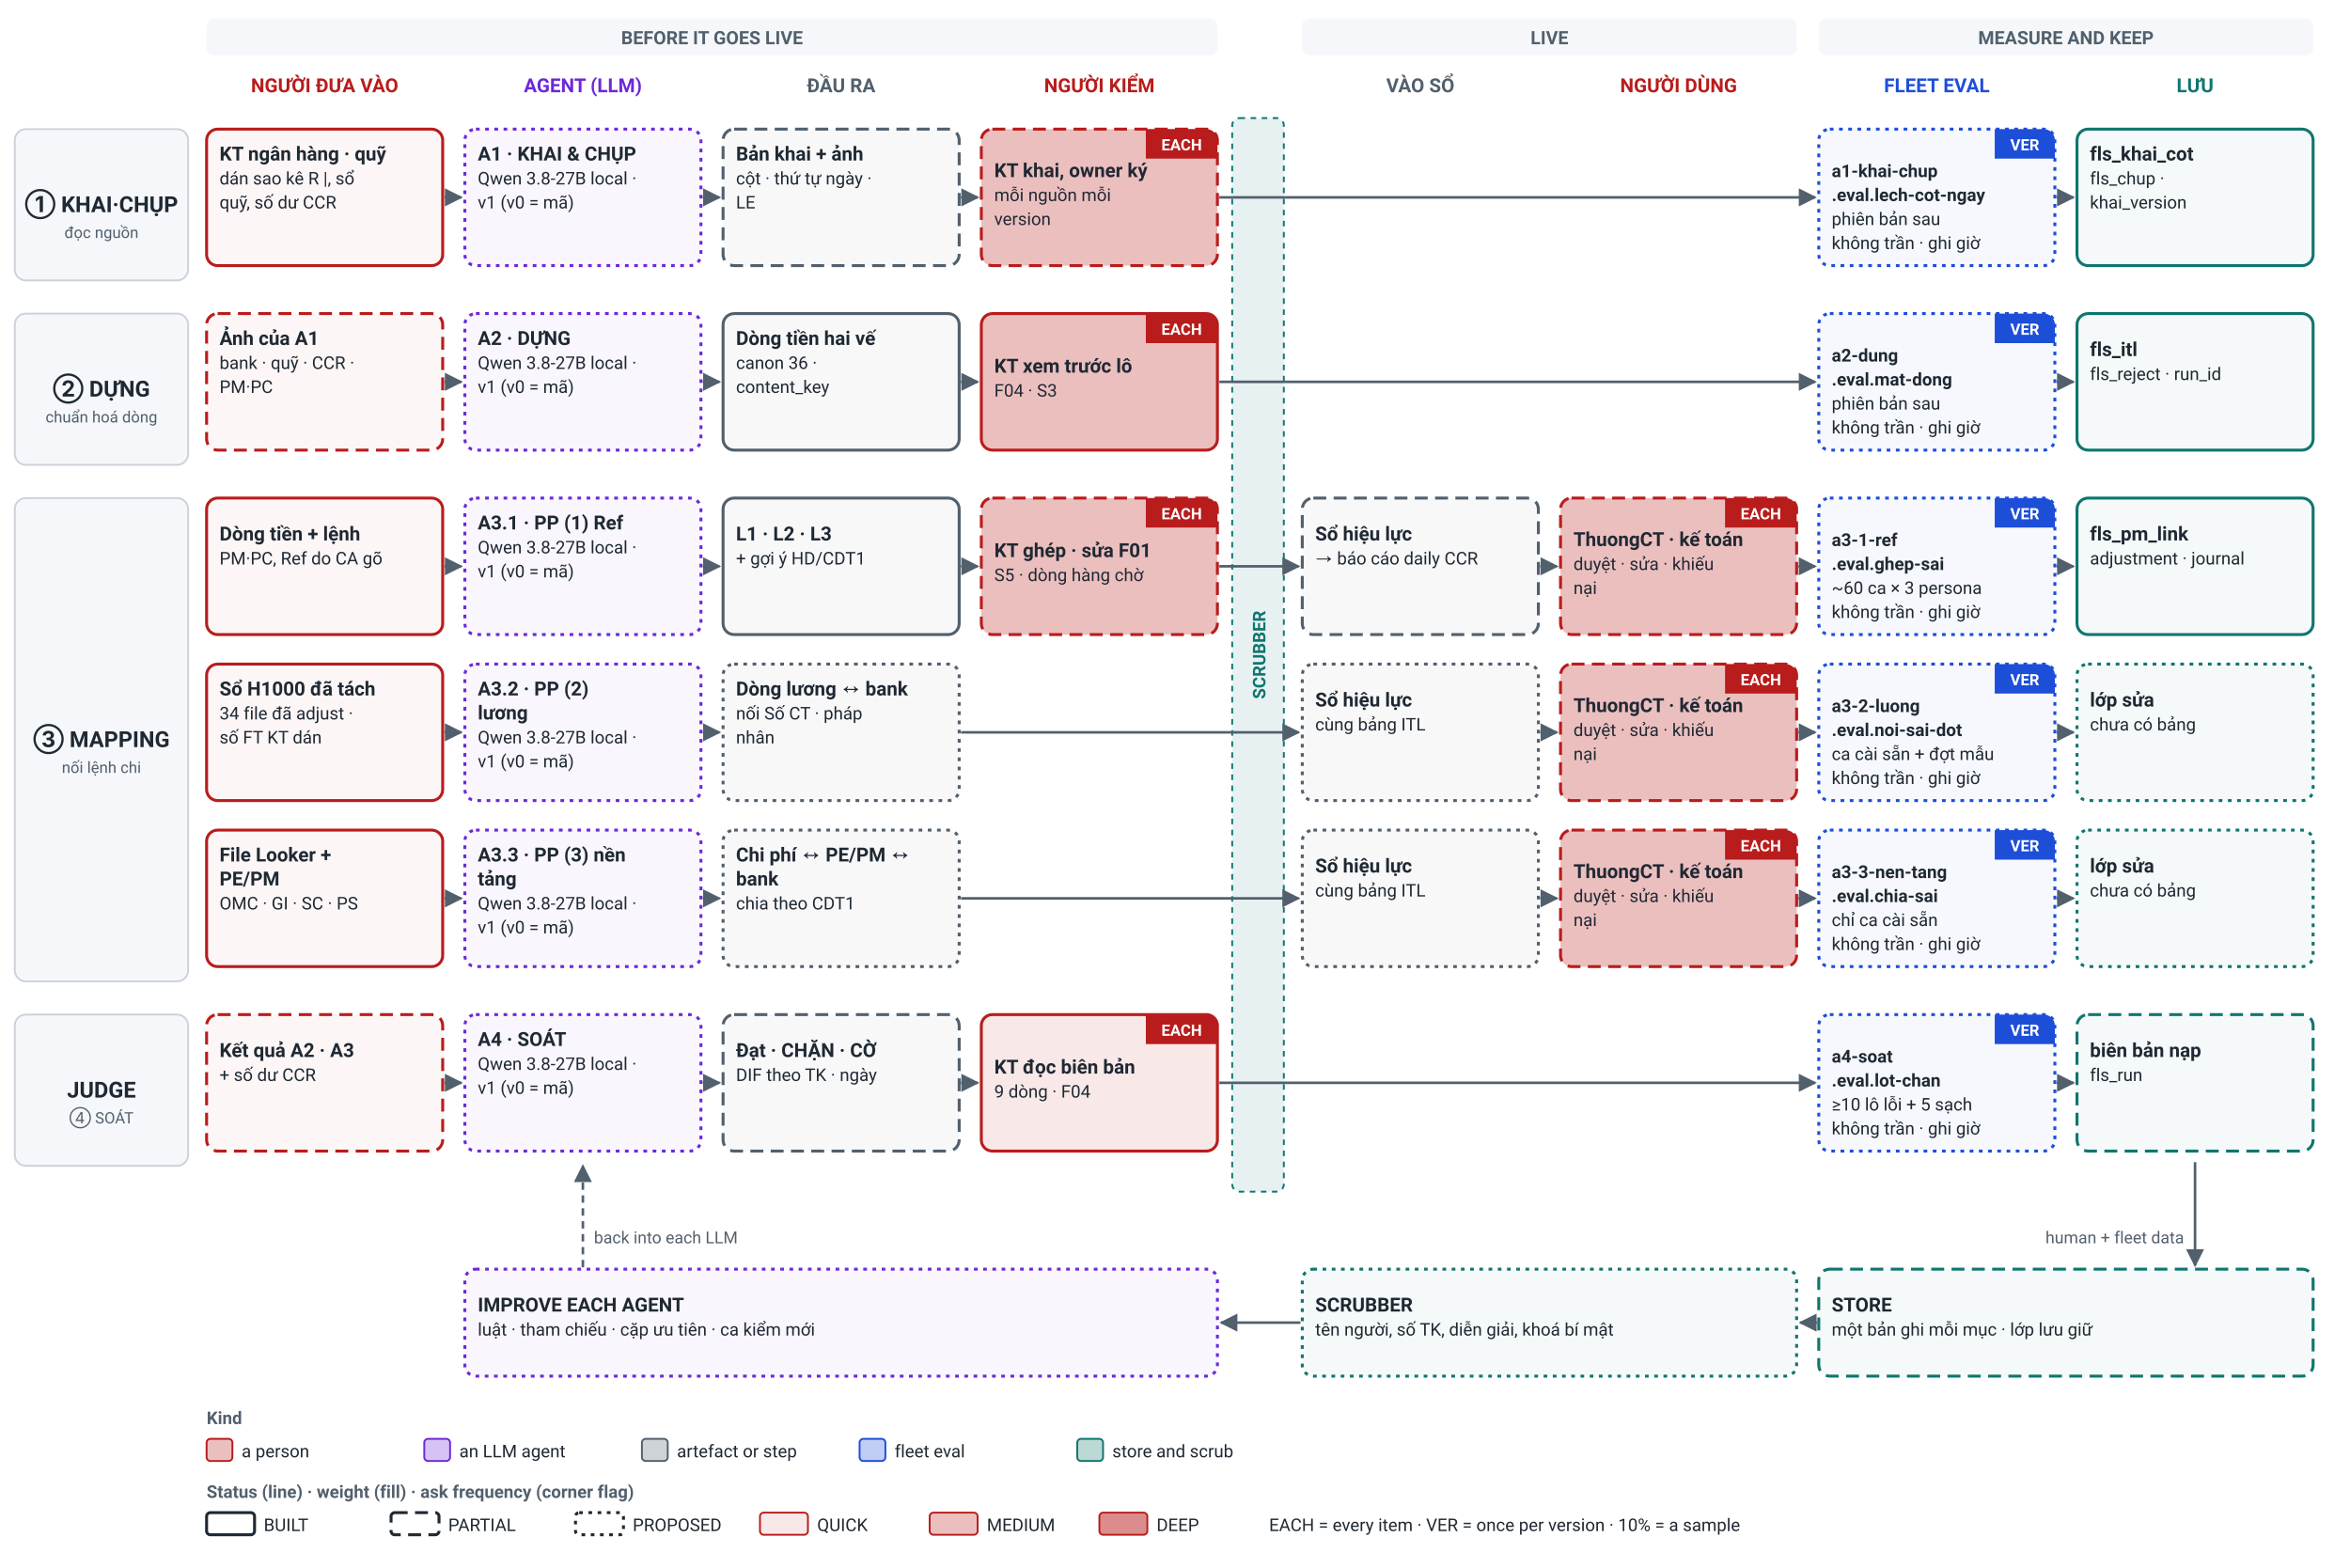
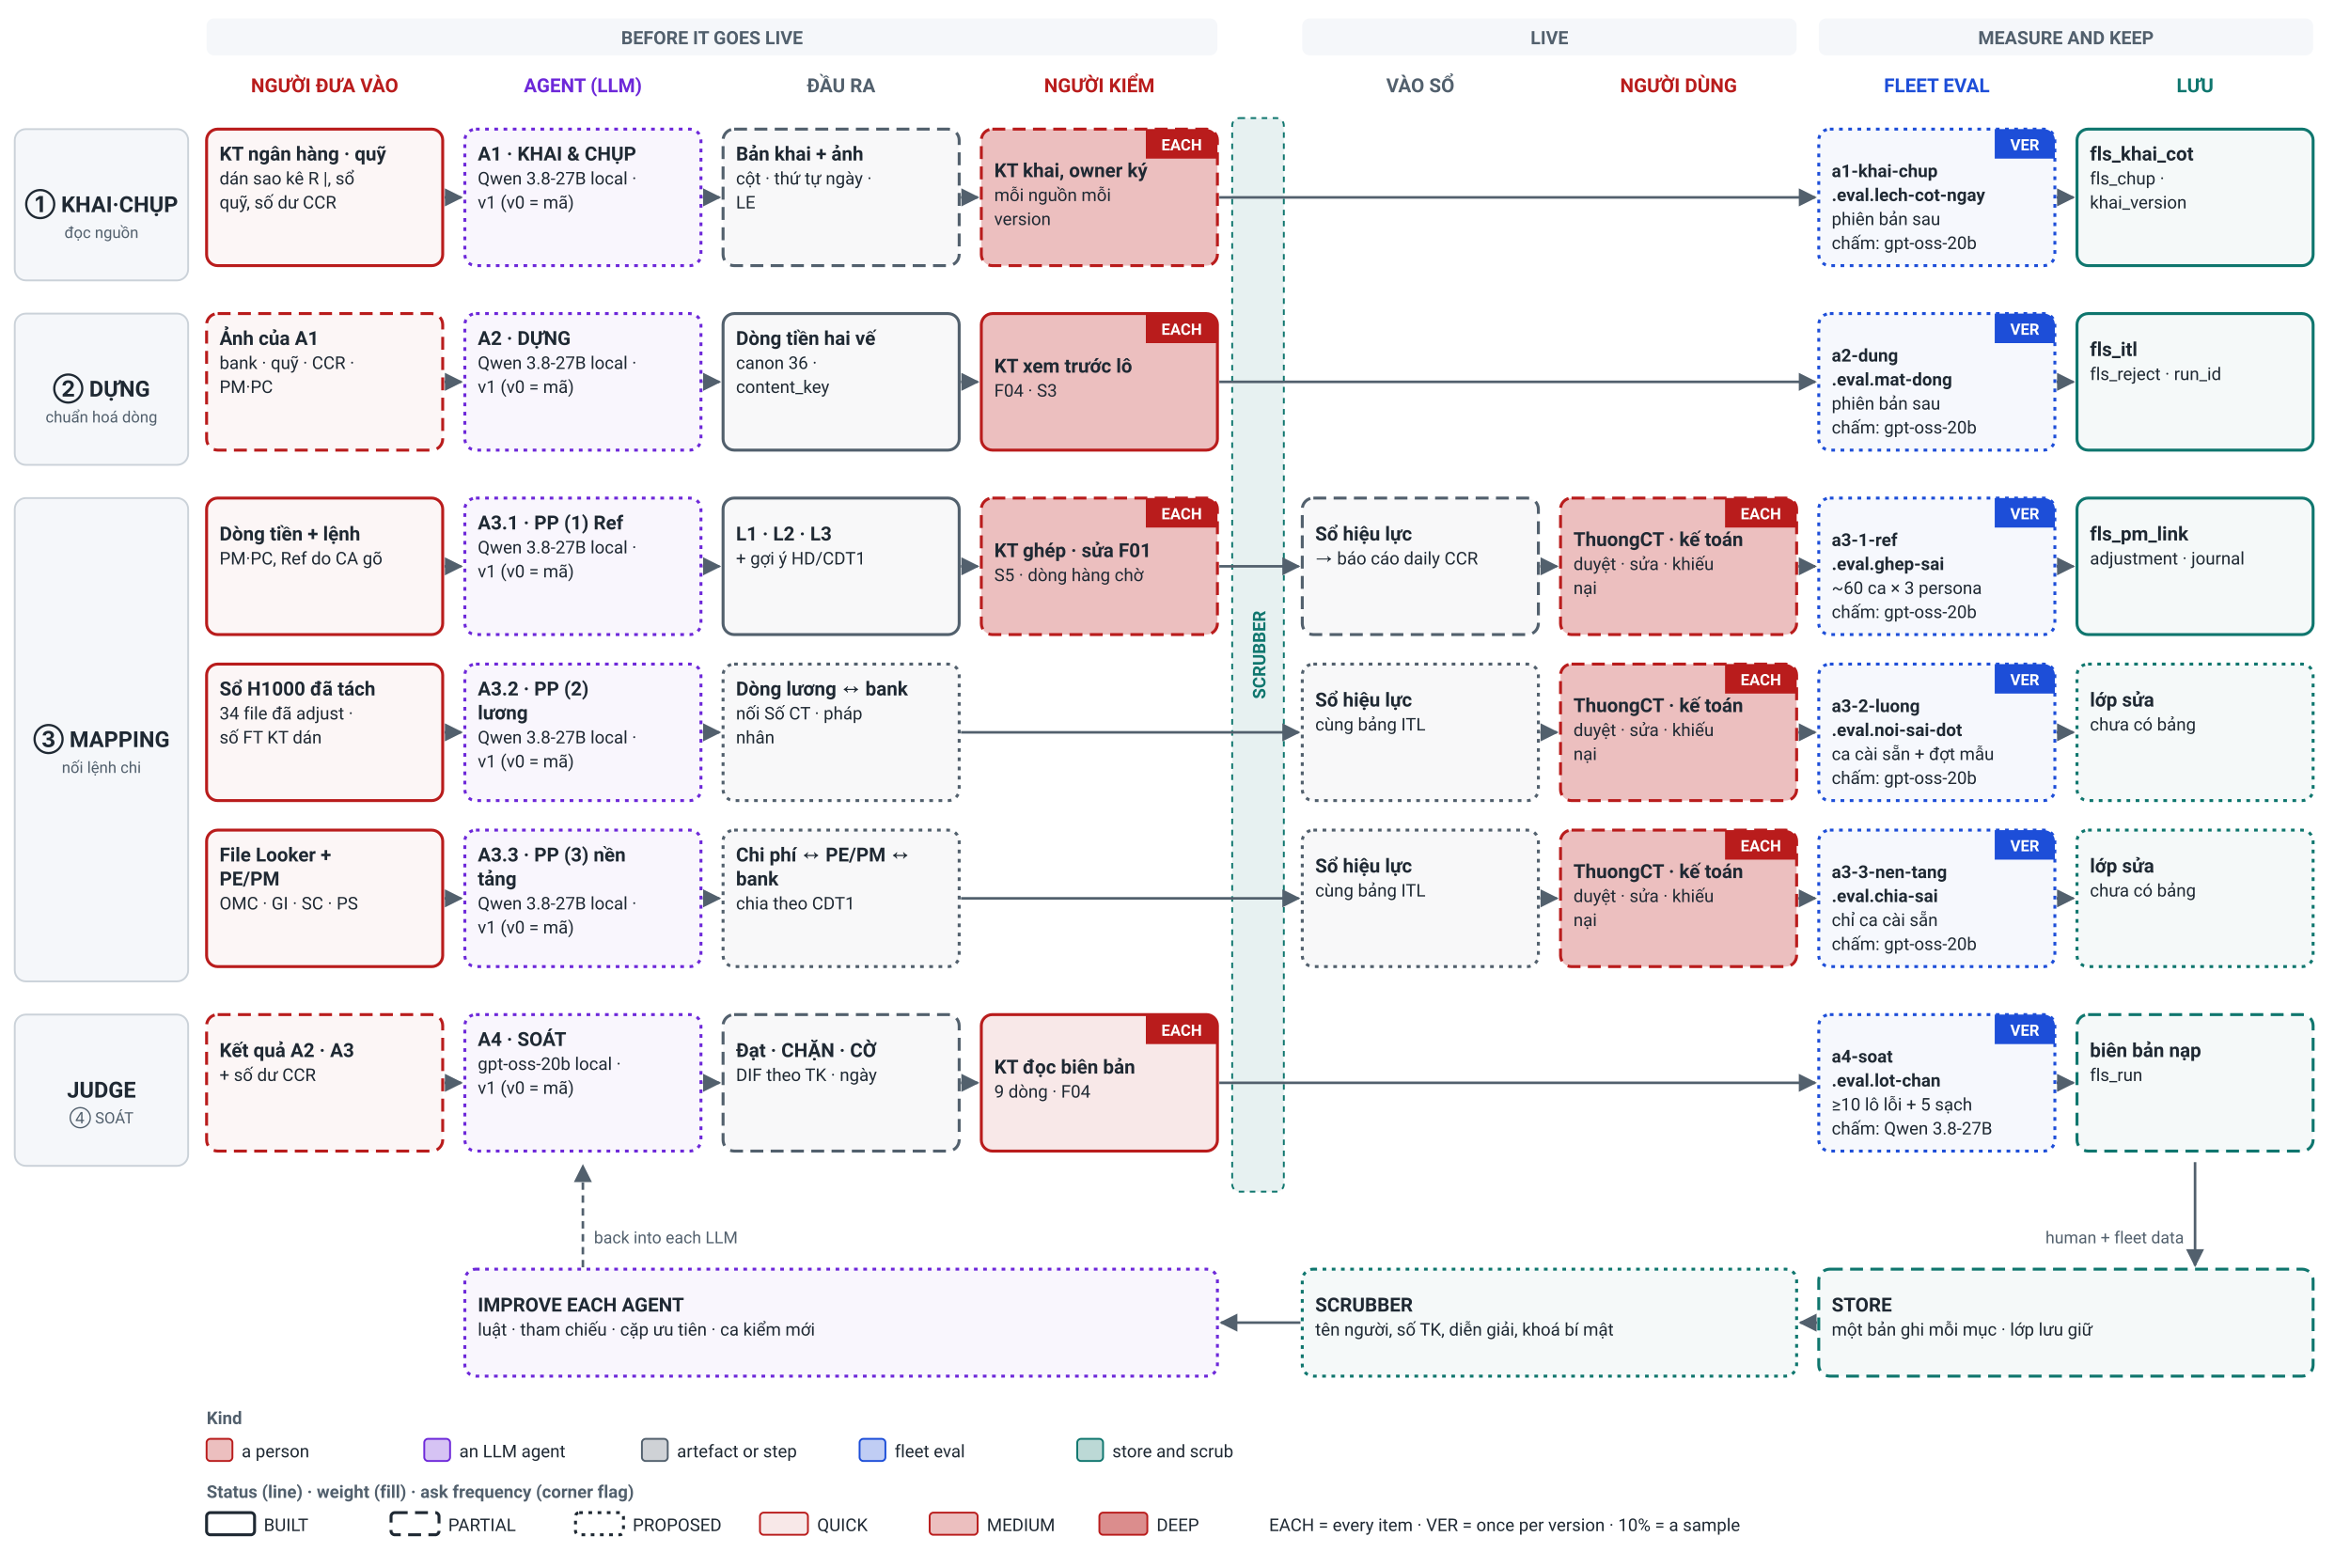
- <svg xmlns="http://www.w3.org/2000/svg" viewBox="0 0 1274 850" width="100%" role="img" aria-label="FLS phase 1 · vùng NẠP: sáu agent (Qwen 3.8-27B, chạy local) và fleet eval của từng agent: process bands by columns from human input to store, with a store, scrubber and improvement loop" font-family="-apple-system, Segoe UI, Roboto, Helvetica, Arial, sans-serif">
+ <svg xmlns="http://www.w3.org/2000/svg" viewBox="0 0 1274 850" width="100%" role="img" aria-label="FLS phase 1 · vùng NẠP: agent làm chạy Qwen 3.8-27B, agent kiểm A4 chạy gpt-oss-20b (local) — và fleet eval của từng agent: process bands by columns from human input to store, with a store, scrubber and improvement loop" font-family="-apple-system, Segoe UI, Roboto, Helvetica, Arial, sans-serif">
  <defs>
    <marker id="arr" viewBox="0 0 10 10" refX="9" refY="5" markerWidth="7" markerHeight="7" orient="auto-start-reverse">
      <path d="M0 0 L10 5 L0 10 z" fill="#52606d" />
    </marker>
  </defs>
  <rect x="0" y="0" width="1274" height="850" fill="#ffffff" />
  <rect x="112.0" y="10" width="548.0" height="20" rx="4" fill="#f5f7fa" />
  <text x="386.0" y="24.0" font-size="10" font-weight="bold" fill="#52606d" text-anchor="middle">BEFORE IT GOES LIVE</text>
  <rect x="706.0" y="10" width="268.0" height="20" rx="4" fill="#f5f7fa" />
  <text x="840.0" y="24.0" font-size="10" font-weight="bold" fill="#52606d" text-anchor="middle">LIVE</text>
  <rect x="986.0" y="10" width="268.0" height="20" rx="4" fill="#f5f7fa" />
  <text x="1120.0" y="24.0" font-size="10" font-weight="bold" fill="#52606d" text-anchor="middle">MEASURE AND KEEP</text>
  <text x="176.0" y="50.0" font-size="10.5" font-weight="bold" fill="#b91c1c" text-anchor="middle">NGƯỜI ĐƯA VÀO</text>
  <text x="316.0" y="50.0" font-size="10.5" font-weight="bold" fill="#6d28d9" text-anchor="middle">AGENT (LLM)</text>
  <text x="456.0" y="50.0" font-size="10.5" font-weight="bold" fill="#52606d" text-anchor="middle">ĐẦU RA</text>
  <text x="596.0" y="50.0" font-size="10.5" font-weight="bold" fill="#b91c1c" text-anchor="middle">NGƯỜI KIỂM</text>
  <text x="770.0" y="50.0" font-size="10.5" font-weight="bold" fill="#52606d" text-anchor="middle">VÀO SỔ</text>
  <text x="910.0" y="50.0" font-size="10.5" font-weight="bold" fill="#b91c1c" text-anchor="middle">NGƯỜI DÙNG</text>
  <text x="1050.0" y="50.0" font-size="10.5" font-weight="bold" fill="#1d4ed8" text-anchor="middle">FLEET EVAL</text>
  <text x="1190.0" y="50.0" font-size="10.5" font-weight="bold" fill="#0f766e" text-anchor="middle">LƯU</text>
  <rect x="668.0" y="64" width="28" height="582" rx="4" fill="#0f766e" fill-opacity="0.10" stroke="#0f766e" stroke-dasharray="3 3" />
  <text x="686.0" y="355.0" font-size="9.5" font-weight="bold" fill="#0f766e" text-anchor="middle" transform="rotate(-90 686.0 355.0)">SCRUBBER</text>
  <rect x="8" y="70" width="94" height="82" rx="6" fill="#f5f7fa" stroke="#cbd2d9" />
  <text x="55.0" y="115.0" font-size="12" font-weight="bold" fill="#1f2933" text-anchor="middle">① KHAI·CHỤP</text>
  <text x="55.0" y="129.0" font-size="8.5" font-weight="normal" fill="#52606d" text-anchor="middle">đọc nguồn</text>
  <rect x="112.0" y="70.0" width="128.0" height="74.0" rx="6" fill="#b91c1c" fill-opacity="0.04" stroke="#b91c1c" stroke-width="1.6" />
  <text x="119.0" y="87.0" font-size="10.5" font-weight="bold" fill="#1f2933" text-anchor="start">KT ngân hàng · quỹ</text>
  <text x="119.0" y="100.0" font-size="9.5" font-weight="normal" fill="#1f2933" text-anchor="start">dán sao kê R |, sổ</text>
  <text x="119.0" y="113.0" font-size="9.5" font-weight="normal" fill="#1f2933" text-anchor="start">quỹ, số dư CCR</text>
  <rect x="252.0" y="70.0" width="128.0" height="74.0" rx="6" fill="#6d28d9" fill-opacity="0.04" stroke="#6d28d9" stroke-width="1.6" stroke-dasharray="2 3" />
  <text x="259.0" y="87.0" font-size="10.5" font-weight="bold" fill="#1f2933" text-anchor="start">A1 · KHAI &amp; CHỤP</text>
  <text x="259.0" y="100.0" font-size="9.5" font-weight="normal" fill="#1f2933" text-anchor="start">Qwen 3.8-27B local ·</text>
  <text x="259.0" y="113.0" font-size="9.5" font-weight="normal" fill="#1f2933" text-anchor="start">v1 (v0 = mã)</text>
  <line x1="241.0" y1="107.0" x2="250.0" y2="107.0" stroke="#52606d" stroke-width="1.4" marker-end="url(#arr)" />
  <rect x="392.0" y="70.0" width="128.0" height="74.0" rx="6" fill="#52606d" fill-opacity="0.04" stroke="#52606d" stroke-width="1.6" stroke-dasharray="7 4" />
  <text x="399.0" y="87.0" font-size="10.5" font-weight="bold" fill="#1f2933" text-anchor="start">Bản khai + ảnh</text>
  <text x="399.0" y="100.0" font-size="9.5" font-weight="normal" fill="#1f2933" text-anchor="start">cột · thứ tự ngày ·</text>
  <text x="399.0" y="113.0" font-size="9.5" font-weight="normal" fill="#1f2933" text-anchor="start">LE</text>
  <line x1="381.0" y1="107.0" x2="390.0" y2="107.0" stroke="#52606d" stroke-width="1.4" marker-end="url(#arr)" />
  <rect x="532.0" y="70.0" width="128.0" height="74.0" rx="6" fill="#b91c1c" fill-opacity="0.28" stroke="#b91c1c" stroke-width="1.6" stroke-dasharray="7 4" />
  <text x="539.0" y="96.0" font-size="10.5" font-weight="bold" fill="#1f2933" text-anchor="start">KT khai, owner ký</text>
  <text x="539.0" y="109.0" font-size="9.5" font-weight="normal" fill="#1f2933" text-anchor="start">mỗi nguồn mỗi</text>
  <text x="539.0" y="122.0" font-size="9.5" font-weight="normal" fill="#1f2933" text-anchor="start">version</text>
  <path d="M621.2 70.0 h32.8 a6 6 0 0 1 6 6 v10 h-38.8 z" fill="#b91c1c" />
  <text x="640.6" y="81.5" font-size="8.5" font-weight="bold" fill="#ffffff" text-anchor="middle">EACH</text>
  <line x1="521.0" y1="107.0" x2="530.0" y2="107.0" stroke="#52606d" stroke-width="1.4" marker-end="url(#arr)" />
  <rect x="986.0" y="70.0" width="128.0" height="74.0" rx="6" fill="#1d4ed8" fill-opacity="0.04" stroke="#1d4ed8" stroke-width="1.6" stroke-dasharray="2 3" />
  <text x="993.0" y="96.0" font-size="9.6" font-weight="bold" fill="#1f2933" text-anchor="start">a1-khai-chup</text>
  <text x="993.0" y="109.0" font-size="9.6" font-weight="bold" fill="#1f2933" text-anchor="start">.eval.lech-cot-ngay</text>
  <text x="993.0" y="122.0" font-size="9.5" font-weight="normal" fill="#1f2933" text-anchor="start">phiên bản sau</text>
-   <text x="993.0" y="135.0" font-size="9.5" font-weight="normal" fill="#1f2933" text-anchor="start">không trần · ghi giờ</text>
+   <text x="993.0" y="135.0" font-size="9.5" font-weight="normal" fill="#1f2933" text-anchor="start">chấm: gpt-oss-20b</text>
  <path d="M1081.4 70.0 h26.6 a6 6 0 0 1 6 6 v10 h-32.6 z" fill="#1d4ed8" />
  <text x="1097.7" y="81.5" font-size="8.5" font-weight="bold" fill="#ffffff" text-anchor="middle">VER</text>
  <line x1="661.0" y1="107.0" x2="984.0" y2="107.0" stroke="#52606d" stroke-width="1.4" marker-end="url(#arr)" />
  <rect x="1126.0" y="70.0" width="128.0" height="74.0" rx="6" fill="#0f766e" fill-opacity="0.04" stroke="#0f766e" stroke-width="1.6" />
  <text x="1133.0" y="87.0" font-size="10.5" font-weight="bold" fill="#1f2933" text-anchor="start">fls_khai_cot</text>
  <text x="1133.0" y="100.0" font-size="9.5" font-weight="normal" fill="#1f2933" text-anchor="start">fls_chup ·</text>
  <text x="1133.0" y="113.0" font-size="9.5" font-weight="normal" fill="#1f2933" text-anchor="start">khai_version</text>
  <line x1="1115.0" y1="107.0" x2="1124.0" y2="107.0" stroke="#52606d" stroke-width="1.4" marker-end="url(#arr)" />
  <rect x="8" y="170" width="94" height="82" rx="6" fill="#f5f7fa" stroke="#cbd2d9" />
  <text x="55.0" y="215.0" font-size="12" font-weight="bold" fill="#1f2933" text-anchor="middle">② DỰNG</text>
  <text x="55.0" y="229.0" font-size="8.5" font-weight="normal" fill="#52606d" text-anchor="middle">chuẩn hoá dòng</text>
  <rect x="112.0" y="170.0" width="128.0" height="74.0" rx="6" fill="#b91c1c" fill-opacity="0.04" stroke="#b91c1c" stroke-width="1.6" stroke-dasharray="7 4" />
  <text x="119.0" y="187.0" font-size="10.5" font-weight="bold" fill="#1f2933" text-anchor="start">Ảnh của A1</text>
  <text x="119.0" y="200.0" font-size="9.5" font-weight="normal" fill="#1f2933" text-anchor="start">bank · quỹ · CCR ·</text>
  <text x="119.0" y="213.0" font-size="9.5" font-weight="normal" fill="#1f2933" text-anchor="start">PM·PC</text>
  <rect x="252.0" y="170.0" width="128.0" height="74.0" rx="6" fill="#6d28d9" fill-opacity="0.04" stroke="#6d28d9" stroke-width="1.6" stroke-dasharray="2 3" />
  <text x="259.0" y="187.0" font-size="10.5" font-weight="bold" fill="#1f2933" text-anchor="start">A2 · DỰNG</text>
  <text x="259.0" y="200.0" font-size="9.5" font-weight="normal" fill="#1f2933" text-anchor="start">Qwen 3.8-27B local ·</text>
  <text x="259.0" y="213.0" font-size="9.5" font-weight="normal" fill="#1f2933" text-anchor="start">v1 (v0 = mã)</text>
  <line x1="241.0" y1="207.0" x2="250.0" y2="207.0" stroke="#52606d" stroke-width="1.4" marker-end="url(#arr)" />
  <rect x="392.0" y="170.0" width="128.0" height="74.0" rx="6" fill="#52606d" fill-opacity="0.04" stroke="#52606d" stroke-width="1.6" />
  <text x="399.0" y="187.0" font-size="10.5" font-weight="bold" fill="#1f2933" text-anchor="start">Dòng tiền hai vế</text>
  <text x="399.0" y="200.0" font-size="9.5" font-weight="normal" fill="#1f2933" text-anchor="start">canon 36 ·</text>
  <text x="399.0" y="213.0" font-size="9.5" font-weight="normal" fill="#1f2933" text-anchor="start">content_key</text>
  <line x1="381.0" y1="207.0" x2="390.0" y2="207.0" stroke="#52606d" stroke-width="1.4" marker-end="url(#arr)" />
  <rect x="532.0" y="170.0" width="128.0" height="74.0" rx="6" fill="#b91c1c" fill-opacity="0.28" stroke="#b91c1c" stroke-width="1.6" />
  <text x="539.0" y="202.0" font-size="10.5" font-weight="bold" fill="#1f2933" text-anchor="start">KT xem trước lô</text>
  <text x="539.0" y="215.0" font-size="9.5" font-weight="normal" fill="#1f2933" text-anchor="start">F04 · S3</text>
  <path d="M621.2 170.0 h32.8 a6 6 0 0 1 6 6 v10 h-38.8 z" fill="#b91c1c" />
  <text x="640.6" y="181.5" font-size="8.5" font-weight="bold" fill="#ffffff" text-anchor="middle">EACH</text>
  <line x1="521.0" y1="207.0" x2="530.0" y2="207.0" stroke="#52606d" stroke-width="1.4" marker-end="url(#arr)" />
  <rect x="986.0" y="170.0" width="128.0" height="74.0" rx="6" fill="#1d4ed8" fill-opacity="0.04" stroke="#1d4ed8" stroke-width="1.6" stroke-dasharray="2 3" />
  <text x="993.0" y="196.0" font-size="9.6" font-weight="bold" fill="#1f2933" text-anchor="start">a2-dung</text>
  <text x="993.0" y="209.0" font-size="9.6" font-weight="bold" fill="#1f2933" text-anchor="start">.eval.mat-dong</text>
  <text x="993.0" y="222.0" font-size="9.5" font-weight="normal" fill="#1f2933" text-anchor="start">phiên bản sau</text>
-   <text x="993.0" y="235.0" font-size="9.5" font-weight="normal" fill="#1f2933" text-anchor="start">không trần · ghi giờ</text>
+   <text x="993.0" y="235.0" font-size="9.5" font-weight="normal" fill="#1f2933" text-anchor="start">chấm: gpt-oss-20b</text>
  <path d="M1081.4 170.0 h26.6 a6 6 0 0 1 6 6 v10 h-32.6 z" fill="#1d4ed8" />
  <text x="1097.7" y="181.5" font-size="8.5" font-weight="bold" fill="#ffffff" text-anchor="middle">VER</text>
  <line x1="661.0" y1="207.0" x2="984.0" y2="207.0" stroke="#52606d" stroke-width="1.4" marker-end="url(#arr)" />
  <rect x="1126.0" y="170.0" width="128.0" height="74.0" rx="6" fill="#0f766e" fill-opacity="0.04" stroke="#0f766e" stroke-width="1.6" />
  <text x="1133.0" y="193.0" font-size="10.5" font-weight="bold" fill="#1f2933" text-anchor="start">fls_itl</text>
  <text x="1133.0" y="206.0" font-size="9.5" font-weight="normal" fill="#1f2933" text-anchor="start">fls_reject · run_id</text>
  <line x1="1115.0" y1="207.0" x2="1124.0" y2="207.0" stroke="#52606d" stroke-width="1.4" marker-end="url(#arr)" />
  <rect x="8" y="270" width="94" height="262" rx="6" fill="#f5f7fa" stroke="#cbd2d9" />
  <text x="55.0" y="405.0" font-size="12" font-weight="bold" fill="#1f2933" text-anchor="middle">③ MAPPING</text>
  <text x="55.0" y="419.0" font-size="8.5" font-weight="normal" fill="#52606d" text-anchor="middle">nối lệnh chi</text>
  <rect x="112.0" y="270.0" width="128.0" height="74.0" rx="6" fill="#b91c1c" fill-opacity="0.04" stroke="#b91c1c" stroke-width="1.6" />
  <text x="119.0" y="293.0" font-size="10.5" font-weight="bold" fill="#1f2933" text-anchor="start">Dòng tiền + lệnh</text>
  <text x="119.0" y="306.0" font-size="9.5" font-weight="normal" fill="#1f2933" text-anchor="start">PM·PC, Ref do CA gõ</text>
  <rect x="252.0" y="270.0" width="128.0" height="74.0" rx="6" fill="#6d28d9" fill-opacity="0.04" stroke="#6d28d9" stroke-width="1.6" stroke-dasharray="2 3" />
  <text x="259.0" y="287.0" font-size="10.5" font-weight="bold" fill="#1f2933" text-anchor="start">A3.1 · PP (1) Ref</text>
  <text x="259.0" y="300.0" font-size="9.5" font-weight="normal" fill="#1f2933" text-anchor="start">Qwen 3.8-27B local ·</text>
  <text x="259.0" y="313.0" font-size="9.5" font-weight="normal" fill="#1f2933" text-anchor="start">v1 (v0 = mã)</text>
  <line x1="241.0" y1="307.0" x2="250.0" y2="307.0" stroke="#52606d" stroke-width="1.4" marker-end="url(#arr)" />
  <rect x="392.0" y="270.0" width="128.0" height="74.0" rx="6" fill="#52606d" fill-opacity="0.04" stroke="#52606d" stroke-width="1.6" />
  <text x="399.0" y="293.0" font-size="10.5" font-weight="bold" fill="#1f2933" text-anchor="start">L1 · L2 · L3</text>
  <text x="399.0" y="306.0" font-size="9.5" font-weight="normal" fill="#1f2933" text-anchor="start">+ gợi ý HD/CDT1</text>
  <line x1="381.0" y1="307.0" x2="390.0" y2="307.0" stroke="#52606d" stroke-width="1.4" marker-end="url(#arr)" />
  <rect x="532.0" y="270.0" width="128.0" height="74.0" rx="6" fill="#b91c1c" fill-opacity="0.28" stroke="#b91c1c" stroke-width="1.6" stroke-dasharray="7 4" />
  <text x="539.0" y="302.0" font-size="10.5" font-weight="bold" fill="#1f2933" text-anchor="start">KT ghép · sửa F01</text>
  <text x="539.0" y="315.0" font-size="9.5" font-weight="normal" fill="#1f2933" text-anchor="start">S5 · dòng hàng chờ</text>
  <path d="M621.2 270.0 h32.8 a6 6 0 0 1 6 6 v10 h-38.8 z" fill="#b91c1c" />
  <text x="640.6" y="281.5" font-size="8.5" font-weight="bold" fill="#ffffff" text-anchor="middle">EACH</text>
  <line x1="521.0" y1="307.0" x2="530.0" y2="307.0" stroke="#52606d" stroke-width="1.4" marker-end="url(#arr)" />
  <rect x="706.0" y="270.0" width="128.0" height="74.0" rx="6" fill="#52606d" fill-opacity="0.04" stroke="#52606d" stroke-width="1.6" stroke-dasharray="7 4" />
  <text x="713.0" y="293.0" font-size="10.5" font-weight="bold" fill="#1f2933" text-anchor="start">Sổ hiệu lực</text>
  <text x="713.0" y="306.0" font-size="9.5" font-weight="normal" fill="#1f2933" text-anchor="start">→ báo cáo daily CCR</text>
  <line x1="661.0" y1="307.0" x2="704.0" y2="307.0" stroke="#52606d" stroke-width="1.4" marker-end="url(#arr)" />
  <rect x="846.0" y="270.0" width="128.0" height="74.0" rx="6" fill="#b91c1c" fill-opacity="0.28" stroke="#b91c1c" stroke-width="1.6" stroke-dasharray="7 4" />
  <text x="853.0" y="296.0" font-size="10.5" font-weight="bold" fill="#1f2933" text-anchor="start">ThuongCT · kế toán</text>
  <text x="853.0" y="309.0" font-size="9.5" font-weight="normal" fill="#1f2933" text-anchor="start">duyệt · sửa · khiếu</text>
  <text x="853.0" y="322.0" font-size="9.5" font-weight="normal" fill="#1f2933" text-anchor="start">nại</text>
  <path d="M935.2 270.0 h32.8 a6 6 0 0 1 6 6 v10 h-38.8 z" fill="#b91c1c" />
  <text x="954.6" y="281.5" font-size="8.5" font-weight="bold" fill="#ffffff" text-anchor="middle">EACH</text>
  <line x1="835.0" y1="307.0" x2="844.0" y2="307.0" stroke="#52606d" stroke-width="1.4" marker-end="url(#arr)" />
  <rect x="986.0" y="270.0" width="128.0" height="74.0" rx="6" fill="#1d4ed8" fill-opacity="0.04" stroke="#1d4ed8" stroke-width="1.6" stroke-dasharray="2 3" />
  <text x="993.0" y="296.0" font-size="9.6" font-weight="bold" fill="#1f2933" text-anchor="start">a3-1-ref</text>
  <text x="993.0" y="309.0" font-size="9.6" font-weight="bold" fill="#1f2933" text-anchor="start">.eval.ghep-sai</text>
  <text x="993.0" y="322.0" font-size="9.5" font-weight="normal" fill="#1f2933" text-anchor="start">~60 ca × 3 persona</text>
-   <text x="993.0" y="335.0" font-size="9.5" font-weight="normal" fill="#1f2933" text-anchor="start">không trần · ghi giờ</text>
+   <text x="993.0" y="335.0" font-size="9.5" font-weight="normal" fill="#1f2933" text-anchor="start">chấm: gpt-oss-20b</text>
  <path d="M1081.4 270.0 h26.6 a6 6 0 0 1 6 6 v10 h-32.6 z" fill="#1d4ed8" />
  <text x="1097.7" y="281.5" font-size="8.5" font-weight="bold" fill="#ffffff" text-anchor="middle">VER</text>
  <line x1="975.0" y1="307.0" x2="984.0" y2="307.0" stroke="#52606d" stroke-width="1.4" marker-end="url(#arr)" />
  <rect x="1126.0" y="270.0" width="128.0" height="74.0" rx="6" fill="#0f766e" fill-opacity="0.04" stroke="#0f766e" stroke-width="1.6" />
  <text x="1133.0" y="293.0" font-size="10.5" font-weight="bold" fill="#1f2933" text-anchor="start">fls_pm_link</text>
  <text x="1133.0" y="306.0" font-size="9.5" font-weight="normal" fill="#1f2933" text-anchor="start">adjustment · journal</text>
  <line x1="1115.0" y1="307.0" x2="1124.0" y2="307.0" stroke="#52606d" stroke-width="1.4" marker-end="url(#arr)" />
  <rect x="112.0" y="360.0" width="128.0" height="74.0" rx="6" fill="#b91c1c" fill-opacity="0.04" stroke="#b91c1c" stroke-width="1.6" />
  <text x="119.0" y="377.0" font-size="10.5" font-weight="bold" fill="#1f2933" text-anchor="start">Sổ H1000 đã tách</text>
  <text x="119.0" y="390.0" font-size="9.5" font-weight="normal" fill="#1f2933" text-anchor="start">34 file đã adjust ·</text>
  <text x="119.0" y="403.0" font-size="9.5" font-weight="normal" fill="#1f2933" text-anchor="start">số FT KT dán</text>
  <rect x="252.0" y="360.0" width="128.0" height="74.0" rx="6" fill="#6d28d9" fill-opacity="0.04" stroke="#6d28d9" stroke-width="1.6" stroke-dasharray="2 3" />
  <text x="259.0" y="377.0" font-size="10.5" font-weight="bold" fill="#1f2933" text-anchor="start">A3.2 · PP (2)</text>
  <text x="259.0" y="390.0" font-size="10.5" font-weight="bold" fill="#1f2933" text-anchor="start">lương</text>
  <text x="259.0" y="403.0" font-size="9.5" font-weight="normal" fill="#1f2933" text-anchor="start">Qwen 3.8-27B local ·</text>
  <text x="259.0" y="416.0" font-size="9.5" font-weight="normal" fill="#1f2933" text-anchor="start">v1 (v0 = mã)</text>
  <line x1="241.0" y1="397.0" x2="250.0" y2="397.0" stroke="#52606d" stroke-width="1.4" marker-end="url(#arr)" />
  <rect x="392.0" y="360.0" width="128.0" height="74.0" rx="6" fill="#52606d" fill-opacity="0.04" stroke="#52606d" stroke-width="1.6" stroke-dasharray="2 3" />
  <text x="399.0" y="377.0" font-size="10.5" font-weight="bold" fill="#1f2933" text-anchor="start">Dòng lương ↔ bank</text>
  <text x="399.0" y="390.0" font-size="9.5" font-weight="normal" fill="#1f2933" text-anchor="start">nối Số CT · pháp</text>
  <text x="399.0" y="403.0" font-size="9.5" font-weight="normal" fill="#1f2933" text-anchor="start">nhân</text>
  <line x1="381.0" y1="397.0" x2="390.0" y2="397.0" stroke="#52606d" stroke-width="1.4" marker-end="url(#arr)" />
  <rect x="706.0" y="360.0" width="128.0" height="74.0" rx="6" fill="#52606d" fill-opacity="0.04" stroke="#52606d" stroke-width="1.6" stroke-dasharray="2 3" />
  <text x="713.0" y="383.0" font-size="10.5" font-weight="bold" fill="#1f2933" text-anchor="start">Sổ hiệu lực</text>
  <text x="713.0" y="396.0" font-size="9.5" font-weight="normal" fill="#1f2933" text-anchor="start">cùng bảng ITL</text>
  <line x1="521.0" y1="397.0" x2="704.0" y2="397.0" stroke="#52606d" stroke-width="1.4" marker-end="url(#arr)" />
  <rect x="846.0" y="360.0" width="128.0" height="74.0" rx="6" fill="#b91c1c" fill-opacity="0.28" stroke="#b91c1c" stroke-width="1.6" stroke-dasharray="7 4" />
  <text x="853.0" y="386.0" font-size="10.5" font-weight="bold" fill="#1f2933" text-anchor="start">ThuongCT · kế toán</text>
  <text x="853.0" y="399.0" font-size="9.5" font-weight="normal" fill="#1f2933" text-anchor="start">duyệt · sửa · khiếu</text>
  <text x="853.0" y="412.0" font-size="9.5" font-weight="normal" fill="#1f2933" text-anchor="start">nại</text>
  <path d="M935.2 360.0 h32.8 a6 6 0 0 1 6 6 v10 h-38.8 z" fill="#b91c1c" />
  <text x="954.6" y="371.5" font-size="8.5" font-weight="bold" fill="#ffffff" text-anchor="middle">EACH</text>
  <line x1="835.0" y1="397.0" x2="844.0" y2="397.0" stroke="#52606d" stroke-width="1.4" marker-end="url(#arr)" />
  <rect x="986.0" y="360.0" width="128.0" height="74.0" rx="6" fill="#1d4ed8" fill-opacity="0.04" stroke="#1d4ed8" stroke-width="1.6" stroke-dasharray="2 3" />
  <text x="993.0" y="386.0" font-size="9.6" font-weight="bold" fill="#1f2933" text-anchor="start">a3-2-luong</text>
  <text x="993.0" y="399.0" font-size="9.6" font-weight="bold" fill="#1f2933" text-anchor="start">.eval.noi-sai-dot</text>
  <text x="993.0" y="412.0" font-size="9.5" font-weight="normal" fill="#1f2933" text-anchor="start">ca cài sẵn + đợt mẫu</text>
-   <text x="993.0" y="425.0" font-size="9.5" font-weight="normal" fill="#1f2933" text-anchor="start">không trần · ghi giờ</text>
+   <text x="993.0" y="425.0" font-size="9.5" font-weight="normal" fill="#1f2933" text-anchor="start">chấm: gpt-oss-20b</text>
  <path d="M1081.4 360.0 h26.6 a6 6 0 0 1 6 6 v10 h-32.6 z" fill="#1d4ed8" />
  <text x="1097.7" y="371.5" font-size="8.5" font-weight="bold" fill="#ffffff" text-anchor="middle">VER</text>
  <line x1="975.0" y1="397.0" x2="984.0" y2="397.0" stroke="#52606d" stroke-width="1.4" marker-end="url(#arr)" />
  <rect x="1126.0" y="360.0" width="128.0" height="74.0" rx="6" fill="#0f766e" fill-opacity="0.04" stroke="#0f766e" stroke-width="1.6" stroke-dasharray="2 3" />
  <text x="1133.0" y="383.0" font-size="10.5" font-weight="bold" fill="#1f2933" text-anchor="start">lớp sửa</text>
  <text x="1133.0" y="396.0" font-size="9.5" font-weight="normal" fill="#1f2933" text-anchor="start">chưa có bảng</text>
  <line x1="1115.0" y1="397.0" x2="1124.0" y2="397.0" stroke="#52606d" stroke-width="1.4" marker-end="url(#arr)" />
  <rect x="112.0" y="450.0" width="128.0" height="74.0" rx="6" fill="#b91c1c" fill-opacity="0.04" stroke="#b91c1c" stroke-width="1.6" />
  <text x="119.0" y="467.0" font-size="10.5" font-weight="bold" fill="#1f2933" text-anchor="start">File Looker +</text>
  <text x="119.0" y="480.0" font-size="10.5" font-weight="bold" fill="#1f2933" text-anchor="start">PE/PM</text>
  <text x="119.0" y="493.0" font-size="9.5" font-weight="normal" fill="#1f2933" text-anchor="start">OMC · GI · SC · PS</text>
  <rect x="252.0" y="450.0" width="128.0" height="74.0" rx="6" fill="#6d28d9" fill-opacity="0.04" stroke="#6d28d9" stroke-width="1.6" stroke-dasharray="2 3" />
  <text x="259.0" y="467.0" font-size="10.5" font-weight="bold" fill="#1f2933" text-anchor="start">A3.3 · PP (3) nền</text>
  <text x="259.0" y="480.0" font-size="10.5" font-weight="bold" fill="#1f2933" text-anchor="start">tảng</text>
  <text x="259.0" y="493.0" font-size="9.5" font-weight="normal" fill="#1f2933" text-anchor="start">Qwen 3.8-27B local ·</text>
  <text x="259.0" y="506.0" font-size="9.5" font-weight="normal" fill="#1f2933" text-anchor="start">v1 (v0 = mã)</text>
  <line x1="241.0" y1="487.0" x2="250.0" y2="487.0" stroke="#52606d" stroke-width="1.4" marker-end="url(#arr)" />
  <rect x="392.0" y="450.0" width="128.0" height="74.0" rx="6" fill="#52606d" fill-opacity="0.04" stroke="#52606d" stroke-width="1.6" stroke-dasharray="2 3" />
  <text x="399.0" y="467.0" font-size="10.5" font-weight="bold" fill="#1f2933" text-anchor="start">Chi phí ↔ PE/PM ↔</text>
  <text x="399.0" y="480.0" font-size="10.5" font-weight="bold" fill="#1f2933" text-anchor="start">bank</text>
  <text x="399.0" y="493.0" font-size="9.5" font-weight="normal" fill="#1f2933" text-anchor="start">chia theo CDT1</text>
  <line x1="381.0" y1="487.0" x2="390.0" y2="487.0" stroke="#52606d" stroke-width="1.4" marker-end="url(#arr)" />
  <rect x="706.0" y="450.0" width="128.0" height="74.0" rx="6" fill="#52606d" fill-opacity="0.04" stroke="#52606d" stroke-width="1.6" stroke-dasharray="2 3" />
  <text x="713.0" y="473.0" font-size="10.5" font-weight="bold" fill="#1f2933" text-anchor="start">Sổ hiệu lực</text>
  <text x="713.0" y="486.0" font-size="9.5" font-weight="normal" fill="#1f2933" text-anchor="start">cùng bảng ITL</text>
  <line x1="521.0" y1="487.0" x2="704.0" y2="487.0" stroke="#52606d" stroke-width="1.4" marker-end="url(#arr)" />
  <rect x="846.0" y="450.0" width="128.0" height="74.0" rx="6" fill="#b91c1c" fill-opacity="0.28" stroke="#b91c1c" stroke-width="1.6" stroke-dasharray="7 4" />
  <text x="853.0" y="476.0" font-size="10.5" font-weight="bold" fill="#1f2933" text-anchor="start">ThuongCT · kế toán</text>
  <text x="853.0" y="489.0" font-size="9.5" font-weight="normal" fill="#1f2933" text-anchor="start">duyệt · sửa · khiếu</text>
  <text x="853.0" y="502.0" font-size="9.5" font-weight="normal" fill="#1f2933" text-anchor="start">nại</text>
  <path d="M935.2 450.0 h32.8 a6 6 0 0 1 6 6 v10 h-38.8 z" fill="#b91c1c" />
  <text x="954.6" y="461.5" font-size="8.5" font-weight="bold" fill="#ffffff" text-anchor="middle">EACH</text>
  <line x1="835.0" y1="487.0" x2="844.0" y2="487.0" stroke="#52606d" stroke-width="1.4" marker-end="url(#arr)" />
  <rect x="986.0" y="450.0" width="128.0" height="74.0" rx="6" fill="#1d4ed8" fill-opacity="0.04" stroke="#1d4ed8" stroke-width="1.6" stroke-dasharray="2 3" />
  <text x="993.0" y="476.0" font-size="9.6" font-weight="bold" fill="#1f2933" text-anchor="start">a3-3-nen-tang</text>
  <text x="993.0" y="489.0" font-size="9.6" font-weight="bold" fill="#1f2933" text-anchor="start">.eval.chia-sai</text>
  <text x="993.0" y="502.0" font-size="9.5" font-weight="normal" fill="#1f2933" text-anchor="start">chỉ ca cài sẵn</text>
-   <text x="993.0" y="515.0" font-size="9.5" font-weight="normal" fill="#1f2933" text-anchor="start">không trần · ghi giờ</text>
+   <text x="993.0" y="515.0" font-size="9.5" font-weight="normal" fill="#1f2933" text-anchor="start">chấm: gpt-oss-20b</text>
  <path d="M1081.4 450.0 h26.6 a6 6 0 0 1 6 6 v10 h-32.6 z" fill="#1d4ed8" />
  <text x="1097.7" y="461.5" font-size="8.5" font-weight="bold" fill="#ffffff" text-anchor="middle">VER</text>
  <line x1="975.0" y1="487.0" x2="984.0" y2="487.0" stroke="#52606d" stroke-width="1.4" marker-end="url(#arr)" />
  <rect x="1126.0" y="450.0" width="128.0" height="74.0" rx="6" fill="#0f766e" fill-opacity="0.04" stroke="#0f766e" stroke-width="1.6" stroke-dasharray="2 3" />
  <text x="1133.0" y="473.0" font-size="10.5" font-weight="bold" fill="#1f2933" text-anchor="start">lớp sửa</text>
  <text x="1133.0" y="486.0" font-size="9.5" font-weight="normal" fill="#1f2933" text-anchor="start">chưa có bảng</text>
  <line x1="1115.0" y1="487.0" x2="1124.0" y2="487.0" stroke="#52606d" stroke-width="1.4" marker-end="url(#arr)" />
  <rect x="8" y="550" width="94" height="82" rx="6" fill="#f5f7fa" stroke="#cbd2d9" />
  <text x="55.0" y="595.0" font-size="12" font-weight="bold" fill="#1f2933" text-anchor="middle">JUDGE</text>
  <text x="55.0" y="609.0" font-size="8.5" font-weight="normal" fill="#52606d" text-anchor="middle">④ SOÁT</text>
  <rect x="112.0" y="550.0" width="128.0" height="74.0" rx="6" fill="#b91c1c" fill-opacity="0.04" stroke="#b91c1c" stroke-width="1.6" stroke-dasharray="7 4" />
  <text x="119.0" y="573.0" font-size="10.5" font-weight="bold" fill="#1f2933" text-anchor="start">Kết quả A2 · A3</text>
  <text x="119.0" y="586.0" font-size="9.5" font-weight="normal" fill="#1f2933" text-anchor="start">+ số dư CCR</text>
  <rect x="252.0" y="550.0" width="128.0" height="74.0" rx="6" fill="#6d28d9" fill-opacity="0.04" stroke="#6d28d9" stroke-width="1.6" stroke-dasharray="2 3" />
  <text x="259.0" y="567.0" font-size="10.5" font-weight="bold" fill="#1f2933" text-anchor="start">A4 · SOÁT</text>
-   <text x="259.0" y="580.0" font-size="9.5" font-weight="normal" fill="#1f2933" text-anchor="start">Qwen 3.8-27B local ·</text>
+   <text x="259.0" y="580.0" font-size="9.5" font-weight="normal" fill="#1f2933" text-anchor="start">gpt-oss-20b local ·</text>
  <text x="259.0" y="593.0" font-size="9.5" font-weight="normal" fill="#1f2933" text-anchor="start">v1 (v0 = mã)</text>
  <line x1="241.0" y1="587.0" x2="250.0" y2="587.0" stroke="#52606d" stroke-width="1.4" marker-end="url(#arr)" />
  <rect x="392.0" y="550.0" width="128.0" height="74.0" rx="6" fill="#52606d" fill-opacity="0.04" stroke="#52606d" stroke-width="1.6" stroke-dasharray="7 4" />
  <text x="399.0" y="573.0" font-size="10.5" font-weight="bold" fill="#1f2933" text-anchor="start">Đạt · CHẶN · CỜ</text>
  <text x="399.0" y="586.0" font-size="9.5" font-weight="normal" fill="#1f2933" text-anchor="start">DIF theo TK · ngày</text>
  <line x1="381.0" y1="587.0" x2="390.0" y2="587.0" stroke="#52606d" stroke-width="1.4" marker-end="url(#arr)" />
  <rect x="532.0" y="550.0" width="128.0" height="74.0" rx="6" fill="#b91c1c" fill-opacity="0.10" stroke="#b91c1c" stroke-width="1.6" />
  <text x="539.0" y="582.0" font-size="10.5" font-weight="bold" fill="#1f2933" text-anchor="start">KT đọc biên bản</text>
  <text x="539.0" y="595.0" font-size="9.5" font-weight="normal" fill="#1f2933" text-anchor="start">9 dòng · F04</text>
  <path d="M621.2 550.0 h32.8 a6 6 0 0 1 6 6 v10 h-38.8 z" fill="#b91c1c" />
  <text x="640.6" y="561.5" font-size="8.5" font-weight="bold" fill="#ffffff" text-anchor="middle">EACH</text>
  <line x1="521.0" y1="587.0" x2="530.0" y2="587.0" stroke="#52606d" stroke-width="1.4" marker-end="url(#arr)" />
  <rect x="986.0" y="550.0" width="128.0" height="74.0" rx="6" fill="#1d4ed8" fill-opacity="0.04" stroke="#1d4ed8" stroke-width="1.6" stroke-dasharray="2 3" />
  <text x="993.0" y="576.0" font-size="9.6" font-weight="bold" fill="#1f2933" text-anchor="start">a4-soat</text>
  <text x="993.0" y="589.0" font-size="9.6" font-weight="bold" fill="#1f2933" text-anchor="start">.eval.lot-chan</text>
  <text x="993.0" y="602.0" font-size="9.5" font-weight="normal" fill="#1f2933" text-anchor="start">≥10 lô lỗi + 5 sạch</text>
-   <text x="993.0" y="615.0" font-size="9.5" font-weight="normal" fill="#1f2933" text-anchor="start">không trần · ghi giờ</text>
+   <text x="993.0" y="615.0" font-size="9.5" font-weight="normal" fill="#1f2933" text-anchor="start">chấm: Qwen 3.8-27B</text>
  <path d="M1081.4 550.0 h26.6 a6 6 0 0 1 6 6 v10 h-32.6 z" fill="#1d4ed8" />
  <text x="1097.7" y="561.5" font-size="8.5" font-weight="bold" fill="#ffffff" text-anchor="middle">VER</text>
  <line x1="661.0" y1="587.0" x2="984.0" y2="587.0" stroke="#52606d" stroke-width="1.4" marker-end="url(#arr)" />
  <rect x="1126.0" y="550.0" width="128.0" height="74.0" rx="6" fill="#0f766e" fill-opacity="0.04" stroke="#0f766e" stroke-width="1.6" stroke-dasharray="7 4" />
  <text x="1133.0" y="573.0" font-size="10.5" font-weight="bold" fill="#1f2933" text-anchor="start">biên bản nạp</text>
  <text x="1133.0" y="586.0" font-size="9.5" font-weight="normal" fill="#1f2933" text-anchor="start">fls_run</text>
  <line x1="1115.0" y1="587.0" x2="1124.0" y2="587.0" stroke="#52606d" stroke-width="1.4" marker-end="url(#arr)" />
  <rect x="986.0" y="688.0" width="268.0" height="58.0" rx="6" fill="#0f766e" fill-opacity="0.04" stroke="#0f766e" stroke-width="1.6" stroke-dasharray="7 4" />
  <text x="993.0" y="711.0" font-size="10.5" font-weight="bold" fill="#1f2933" text-anchor="start">STORE</text>
  <text x="993.0" y="724.0" font-size="9.5" font-weight="normal" fill="#1f2933" text-anchor="start">một bản ghi mỗi mục · lớp lưu giữ</text>
  <rect x="706.0" y="688.0" width="268.0" height="58.0" rx="6" fill="#0f766e" fill-opacity="0.04" stroke="#0f766e" stroke-width="1.6" stroke-dasharray="2 3" />
  <text x="713.0" y="711.0" font-size="10.5" font-weight="bold" fill="#1f2933" text-anchor="start">SCRUBBER</text>
  <text x="713.0" y="724.0" font-size="9.5" font-weight="normal" fill="#1f2933" text-anchor="start">tên người, số TK, diễn giải, khoá bí mật</text>
  <rect x="252.0" y="688.0" width="408.0" height="58.0" rx="6" fill="#6d28d9" fill-opacity="0.04" stroke="#6d28d9" stroke-width="1.6" stroke-dasharray="2 3" />
  <text x="259.0" y="711.0" font-size="10.5" font-weight="bold" fill="#1f2933" text-anchor="start">IMPROVE EACH AGENT</text>
  <text x="259.0" y="724.0" font-size="9.5" font-weight="normal" fill="#1f2933" text-anchor="start">luật · tham chiếu · cặp ưu tiên · ca kiểm mới</text>
  <line x1="1190.0" y1="630.0" x2="1190.0" y2="686.0" stroke="#52606d" stroke-width="1.4" marker-end="url(#arr)" />
  <text x="1184.0" y="674.0" font-size="9" font-weight="normal" fill="#52606d" text-anchor="end">human + fleet data</text>
  <line x1="985.0" y1="717.0" x2="976.0" y2="717.0" stroke="#52606d" stroke-width="1.4" marker-end="url(#arr)" />
  <line x1="705.0" y1="717.0" x2="662.0" y2="717.0" stroke="#52606d" stroke-width="1.4" marker-end="url(#arr)" />
  <line x1="316.0" y1="687.0" x2="316.0" y2="632.0" stroke="#52606d" stroke-width="1.4" marker-end="url(#arr)" stroke-dasharray="4 3" />
  <text x="322.0" y="674.0" font-size="9" font-weight="normal" fill="#52606d" text-anchor="start">back into each LLM</text>
  <text x="112.0" y="772.0" font-size="9.5" font-weight="bold" fill="#52606d" text-anchor="start">Kind</text>
  <rect x="112" y="780" width="14" height="12" rx="2" fill="#b91c1c" fill-opacity="0.28" stroke="#b91c1c" />
  <text x="131.0" y="790.0" font-size="9.5" font-weight="normal" fill="#1f2933" text-anchor="start">a person</text>
  <rect x="230" y="780" width="14" height="12" rx="2" fill="#6d28d9" fill-opacity="0.28" stroke="#6d28d9" />
  <text x="249.0" y="790.0" font-size="9.5" font-weight="normal" fill="#1f2933" text-anchor="start">an LLM agent</text>
  <rect x="348" y="780" width="14" height="12" rx="2" fill="#52606d" fill-opacity="0.28" stroke="#52606d" />
  <text x="367.0" y="790.0" font-size="9.5" font-weight="normal" fill="#1f2933" text-anchor="start">artefact or step</text>
  <rect x="466" y="780" width="14" height="12" rx="2" fill="#1d4ed8" fill-opacity="0.28" stroke="#1d4ed8" />
  <text x="485.0" y="790.0" font-size="9.5" font-weight="normal" fill="#1f2933" text-anchor="start">fleet eval</text>
  <rect x="584" y="780" width="14" height="12" rx="2" fill="#0f766e" fill-opacity="0.28" stroke="#0f766e" />
  <text x="603.0" y="790.0" font-size="9.5" font-weight="normal" fill="#1f2933" text-anchor="start">store and scrub</text>
  <text x="112.0" y="812.0" font-size="9.5" font-weight="bold" fill="#52606d" text-anchor="start">Status (line) · weight (fill) · ask frequency (corner flag)</text>
  <rect x="112" y="820" width="26" height="12" rx="2" fill="none" stroke="#1f2933" stroke-width="1.6" />
  <text x="143.0" y="830.0" font-size="9.5" font-weight="normal" fill="#1f2933" text-anchor="start">BUILT</text>
  <rect x="212" y="820" width="26" height="12" rx="2" fill="none" stroke="#1f2933" stroke-width="1.6" stroke-dasharray="7 4" />
  <text x="243.0" y="830.0" font-size="9.5" font-weight="normal" fill="#1f2933" text-anchor="start">PARTIAL</text>
  <rect x="312" y="820" width="26" height="12" rx="2" fill="none" stroke="#1f2933" stroke-width="1.6" stroke-dasharray="2 3" />
  <text x="343.0" y="830.0" font-size="9.5" font-weight="normal" fill="#1f2933" text-anchor="start">PROPOSED</text>
  <rect x="412" y="820" width="26" height="12" rx="2" fill="#b91c1c" fill-opacity="0.10" stroke="#b91c1c" />
  <text x="443.0" y="830.0" font-size="9.5" font-weight="normal" fill="#1f2933" text-anchor="start">QUICK</text>
  <rect x="504" y="820" width="26" height="12" rx="2" fill="#b91c1c" fill-opacity="0.28" stroke="#b91c1c" />
  <text x="535.0" y="830.0" font-size="9.5" font-weight="normal" fill="#1f2933" text-anchor="start">MEDIUM</text>
  <rect x="596" y="820" width="26" height="12" rx="2" fill="#b91c1c" fill-opacity="0.50" stroke="#b91c1c" />
  <text x="627.0" y="830.0" font-size="9.5" font-weight="normal" fill="#1f2933" text-anchor="start">DEEP</text>
  <text x="688.0" y="830.0" font-size="9.5" font-weight="normal" fill="#1f2933" text-anchor="start">EACH = every item · VER = once per version · 10% = a sample</text>
</svg>
